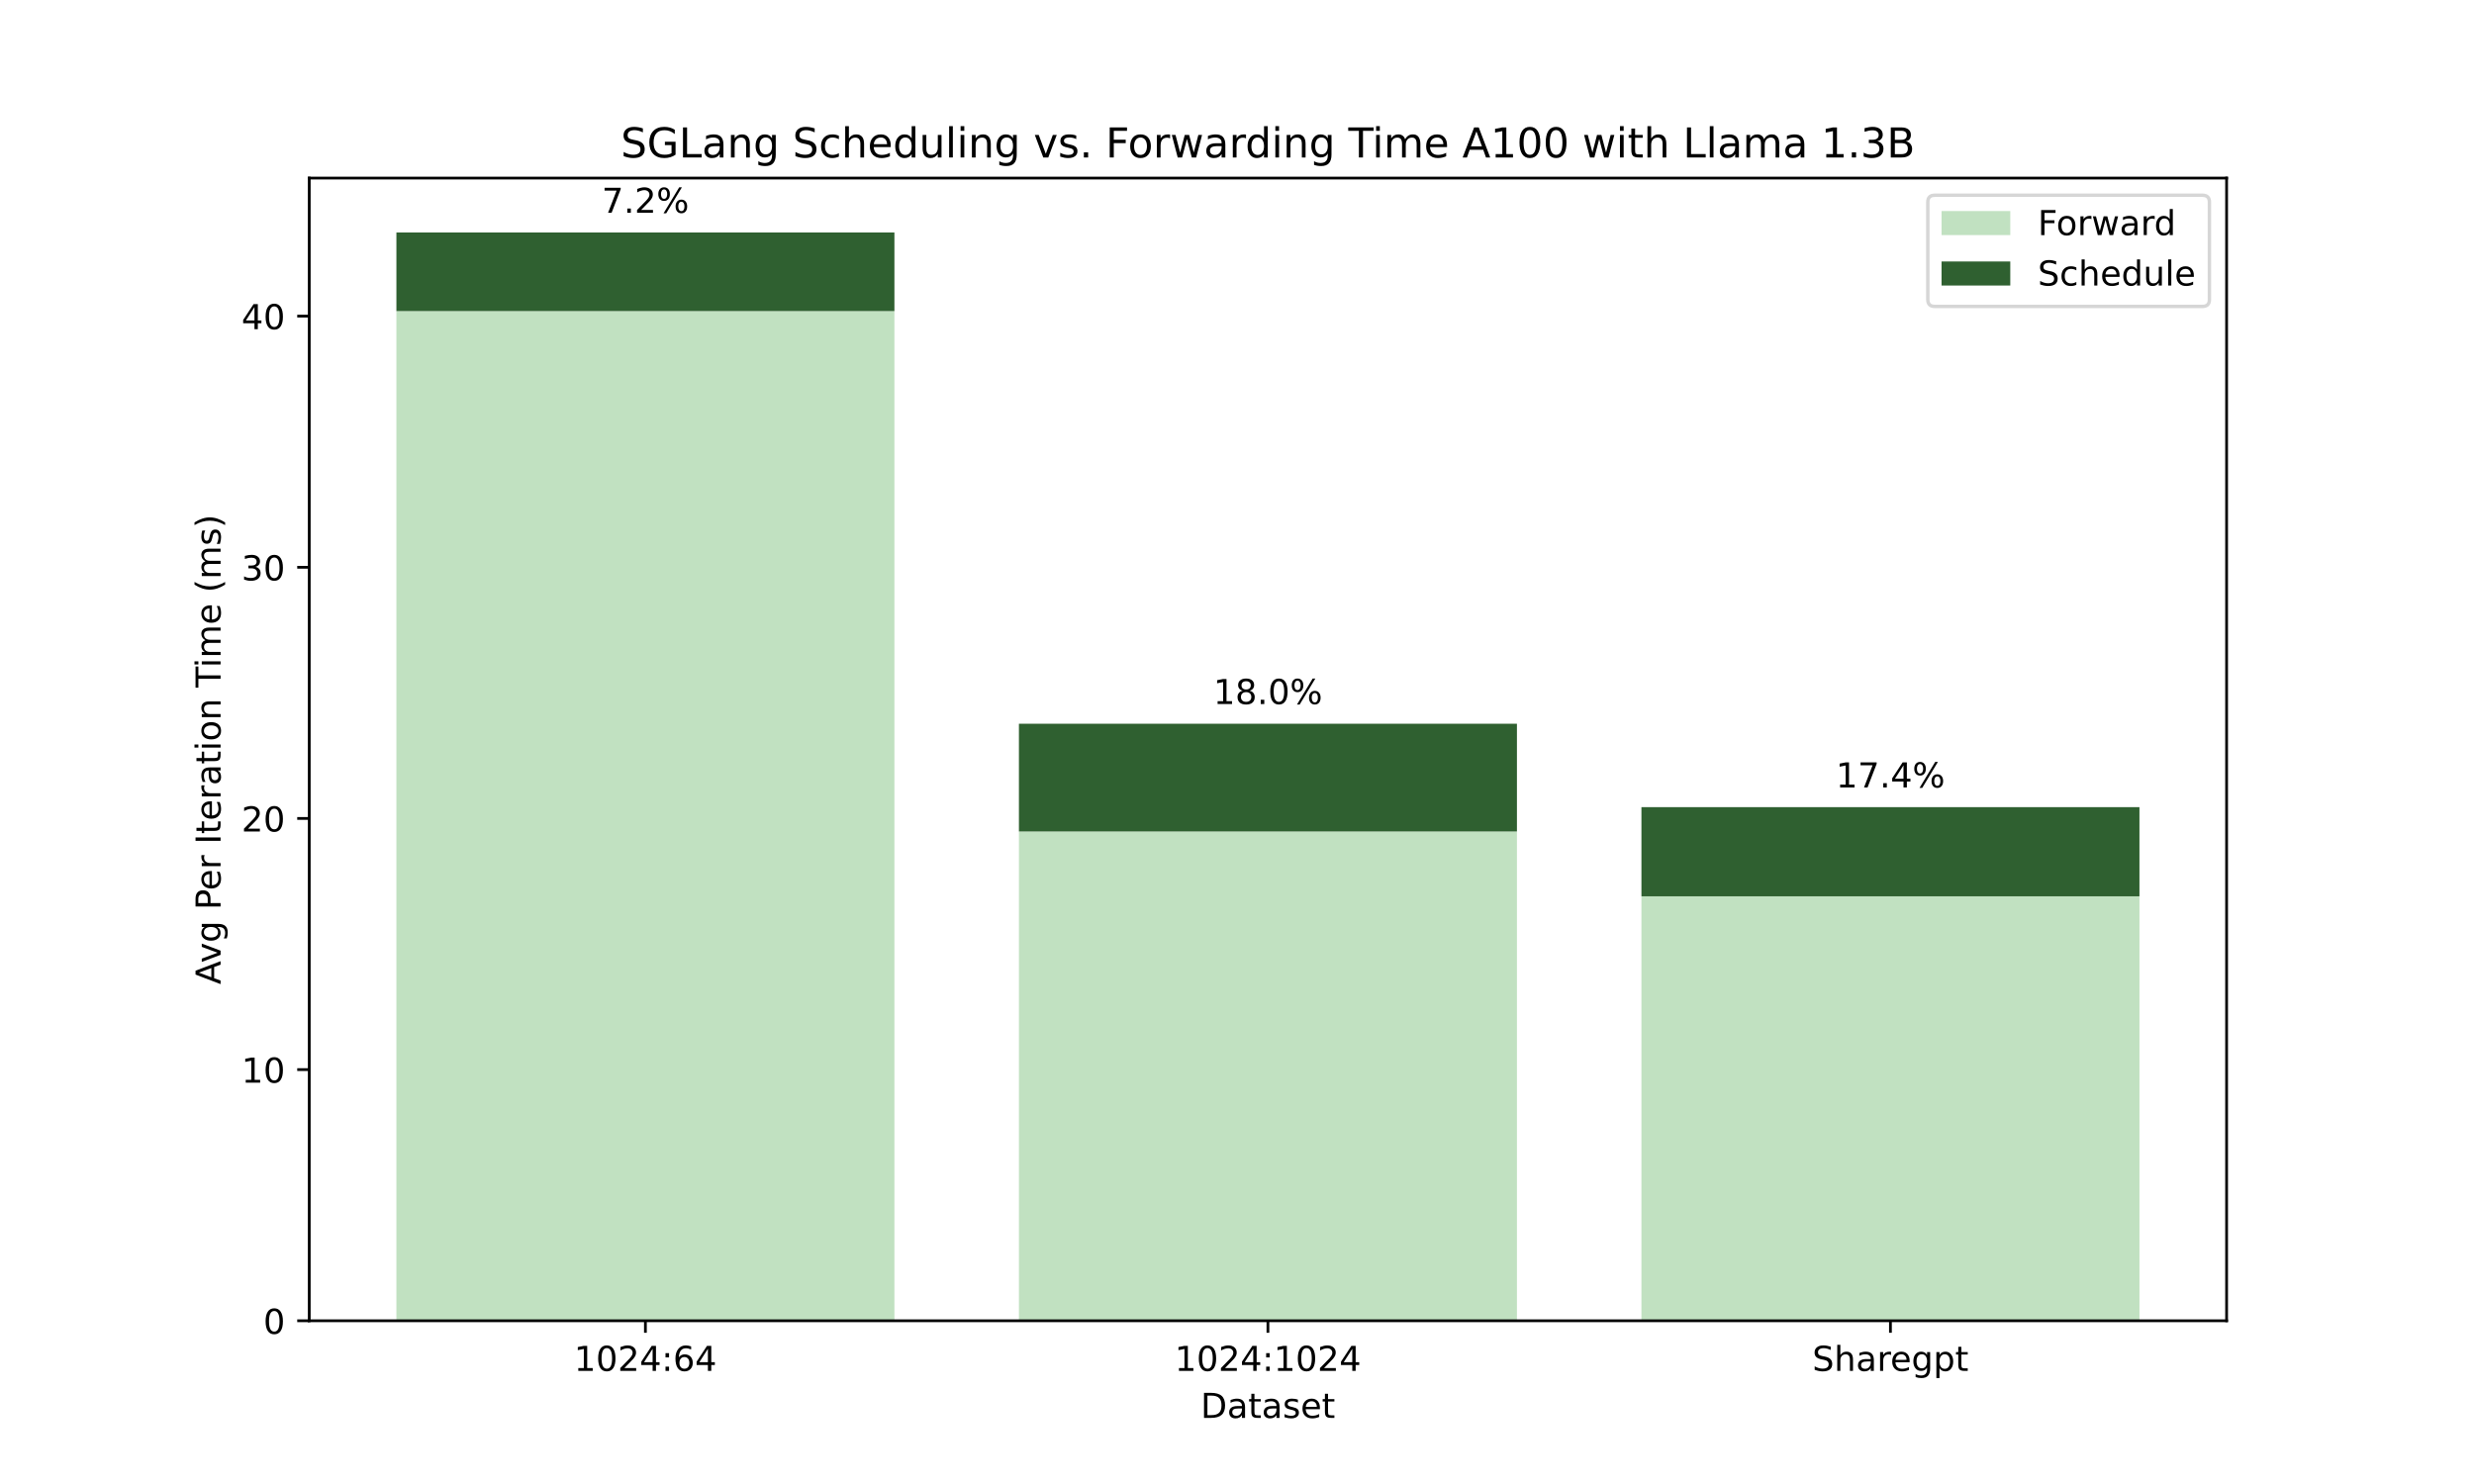
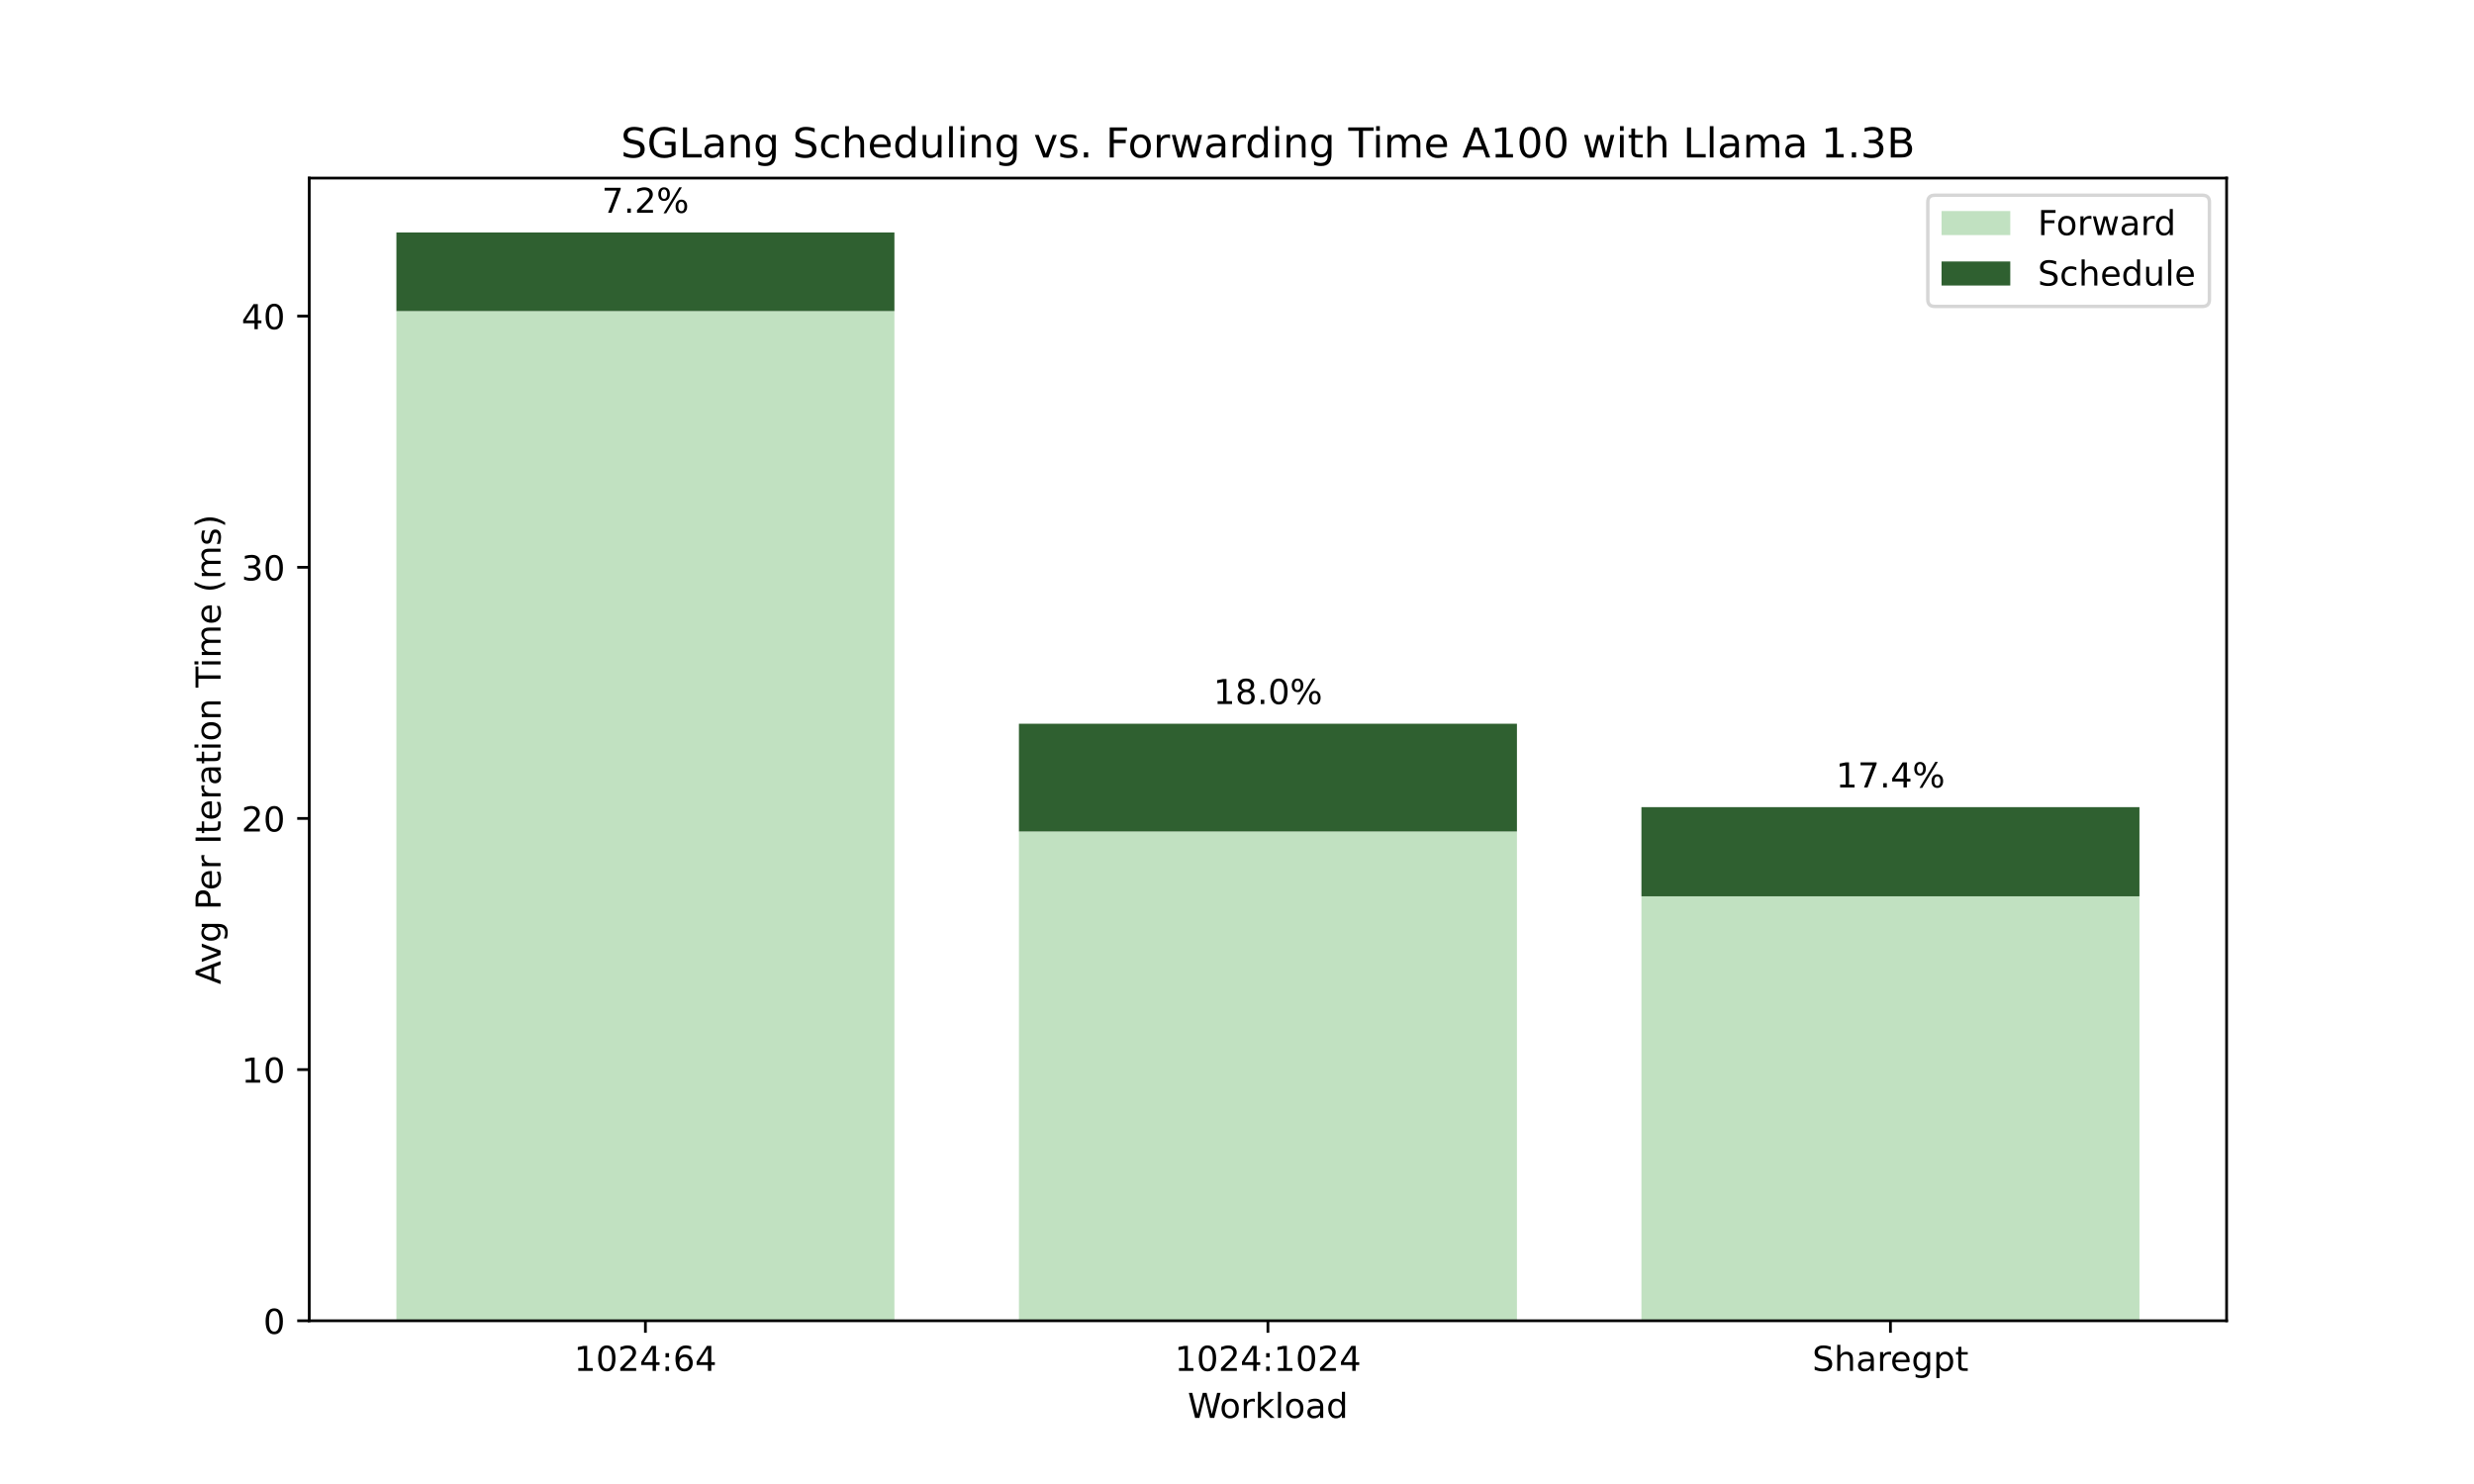
<svg xmlns="http://www.w3.org/2000/svg" xmlns:xlink="http://www.w3.org/1999/xlink" width="720pt" height="432pt" viewBox="0 0 720 432" version="1.1">
  <defs>
    <style type="text/css">*{stroke-linejoin: round; stroke-linecap: butt}</style>
  </defs>
  <g id="figure_1">
    <g id="patch_1">
      <path d="M 0 432  L 720 432  L 720 0  L 0 0  z " style="fill: #ffffff" />
    </g>
    <g id="axes_1">
      <g id="patch_2">
        <path d="M 90 384.48  L 648 384.48  L 648 51.84  L 90 51.84  z " style="fill: #ffffff" />
      </g>
      <g id="patch_3">
-         <path d="M 115.364 384.48  L 260.299 384.48  L 260.299 90.564  L 115.364 90.564  z " clip-path="url(#pcafd39d005)" style="fill: #c1e1c1" />
+         <path d="M 115.364 384.48  L 260.299 384.48  L 260.299 90.564  L 115.364 90.564  z " clip-path="url(#p3bb34ef0b1)" style="fill: #c1e1c1" />
      </g>
      <g id="patch_4">
-         <path d="M 296.532 384.48  L 441.468 384.48  L 441.468 242.048  L 296.532 242.048  z " clip-path="url(#pcafd39d005)" style="fill: #c1e1c1" />
+         <path d="M 296.532 384.48  L 441.468 384.48  L 441.468 242.048  L 296.532 242.048  z " clip-path="url(#p3bb34ef0b1)" style="fill: #c1e1c1" />
      </g>
      <g id="patch_5">
-         <path d="M 477.701 384.48  L 622.636 384.48  L 622.636 260.918  L 477.701 260.918  z " clip-path="url(#pcafd39d005)" style="fill: #c1e1c1" />
+         <path d="M 477.701 384.48  L 622.636 384.48  L 622.636 260.918  L 477.701 260.918  z " clip-path="url(#p3bb34ef0b1)" style="fill: #c1e1c1" />
      </g>
      <g id="patch_6">
-         <path d="M 115.364 90.564  L 260.299 90.564  L 260.299 67.68  L 115.364 67.68  z " clip-path="url(#pcafd39d005)" style="fill: #2f6030" />
+         <path d="M 115.364 90.564  L 260.299 90.564  L 260.299 67.68  L 115.364 67.68  z " clip-path="url(#p3bb34ef0b1)" style="fill: #2f6030" />
      </g>
      <g id="patch_7">
-         <path d="M 296.532 242.048  L 441.468 242.048  L 441.468 210.682  L 296.532 210.682  z " clip-path="url(#pcafd39d005)" style="fill: #2f6030" />
+         <path d="M 296.532 242.048  L 441.468 242.048  L 441.468 210.682  L 296.532 210.682  z " clip-path="url(#p3bb34ef0b1)" style="fill: #2f6030" />
      </g>
      <g id="patch_8">
-         <path d="M 477.701 260.918  L 622.636 260.918  L 622.636 234.963  L 477.701 234.963  z " clip-path="url(#pcafd39d005)" style="fill: #2f6030" />
+         <path d="M 477.701 260.918  L 622.636 260.918  L 622.636 234.963  L 477.701 234.963  z " clip-path="url(#p3bb34ef0b1)" style="fill: #2f6030" />
      </g>
      <g id="matplotlib.axis_1">
        <g id="xtick_1">
          <g id="line2d_1">
            <defs>
-               <path id="m32578edfd0" d="M 0 0  L 0 3.5  " style="stroke: #000000; stroke-width: 0.8" />
+               <path id="m33e7b38036" d="M 0 0  L 0 3.5  " style="stroke: #000000; stroke-width: 0.8" />
            </defs>
            <g>
-               <use xlink:href="#m32578edfd0" x="187.831" y="384.48" style="stroke: #000000; stroke-width: 0.8" />
+               <use xlink:href="#m33e7b38036" x="187.831" y="384.48" style="stroke: #000000; stroke-width: 0.8" />
            </g>
          </g>
          <g id="text_1">
            <g transform="translate(167.0593 399.0784) scale(0.1 -0.1)">
              <defs>
                <path id="DejaVuSans-31" d="M 794 531  L 1825 531  L 1825 4091  L 703 3866  L 703 4441  L 1819 4666  L 2450 4666  L 2450 531  L 3481 531  L 3481 0  L 794 0  L 794 531  z " transform="scale(0.015625)" />
                <path id="DejaVuSans-30" d="M 2034 4250  Q 1547 4250 1301 3770  Q 1056 3291 1056 2328  Q 1056 1369 1301 889  Q 1547 409 2034 409  Q 2525 409 2770 889  Q 3016 1369 3016 2328  Q 3016 3291 2770 3770  Q 2525 4250 2034 4250  z M 2034 4750  Q 2819 4750 3233 4129  Q 3647 3509 3647 2328  Q 3647 1150 3233 529  Q 2819 -91 2034 -91  Q 1250 -91 836 529  Q 422 1150 422 2328  Q 422 3509 836 4129  Q 1250 4750 2034 4750  z " transform="scale(0.015625)" />
                <path id="DejaVuSans-32" d="M 1228 531  L 3431 531  L 3431 0  L 469 0  L 469 531  Q 828 903 1448 1529  Q 2069 2156 2228 2338  Q 2531 2678 2651 2914  Q 2772 3150 2772 3378  Q 2772 3750 2511 3984  Q 2250 4219 1831 4219  Q 1534 4219 1204 4116  Q 875 4013 500 3803  L 500 4441  Q 881 4594 1212 4672  Q 1544 4750 1819 4750  Q 2544 4750 2975 4387  Q 3406 4025 3406 3419  Q 3406 3131 3298 2873  Q 3191 2616 2906 2266  Q 2828 2175 2409 1742  Q 1991 1309 1228 531  z " transform="scale(0.015625)" />
                <path id="DejaVuSans-34" d="M 2419 4116  L 825 1625  L 2419 1625  L 2419 4116  z M 2253 4666  L 3047 4666  L 3047 1625  L 3713 1625  L 3713 1100  L 3047 1100  L 3047 0  L 2419 0  L 2419 1100  L 313 1100  L 313 1709  L 2253 4666  z " transform="scale(0.015625)" />
                <path id="DejaVuSans-3a" d="M 750 794  L 1409 794  L 1409 0  L 750 0  L 750 794  z M 750 3309  L 1409 3309  L 1409 2516  L 750 2516  L 750 3309  z " transform="scale(0.015625)" />
                <path id="DejaVuSans-36" d="M 2113 2584  Q 1688 2584 1439 2293  Q 1191 2003 1191 1497  Q 1191 994 1439 701  Q 1688 409 2113 409  Q 2538 409 2786 701  Q 3034 994 3034 1497  Q 3034 2003 2786 2293  Q 2538 2584 2113 2584  z M 3366 4563  L 3366 3988  Q 3128 4100 2886 4159  Q 2644 4219 2406 4219  Q 1781 4219 1451 3797  Q 1122 3375 1075 2522  Q 1259 2794 1537 2939  Q 1816 3084 2150 3084  Q 2853 3084 3261 2657  Q 3669 2231 3669 1497  Q 3669 778 3244 343  Q 2819 -91 2113 -91  Q 1303 -91 875 529  Q 447 1150 447 2328  Q 447 3434 972 4092  Q 1497 4750 2381 4750  Q 2619 4750 2861 4703  Q 3103 4656 3366 4563  z " transform="scale(0.015625)" />
              </defs>
              <use xlink:href="#DejaVuSans-31" />
              <use xlink:href="#DejaVuSans-30" x="63.623" />
              <use xlink:href="#DejaVuSans-32" x="127.246" />
              <use xlink:href="#DejaVuSans-34" x="190.869" />
              <use xlink:href="#DejaVuSans-3a" x="254.492" />
              <use xlink:href="#DejaVuSans-36" x="288.184" />
              <use xlink:href="#DejaVuSans-34" x="351.807" />
            </g>
          </g>
        </g>
        <g id="xtick_2">
          <g id="line2d_2">
            <g>
-               <use xlink:href="#m32578edfd0" x="369" y="384.48" style="stroke: #000000; stroke-width: 0.8" />
+               <use xlink:href="#m33e7b38036" x="369" y="384.48" style="stroke: #000000; stroke-width: 0.8" />
            </g>
          </g>
          <g id="text_2">
            <g transform="translate(341.8656 399.0784) scale(0.1 -0.1)">
              <use xlink:href="#DejaVuSans-31" />
              <use xlink:href="#DejaVuSans-30" x="63.623" />
              <use xlink:href="#DejaVuSans-32" x="127.246" />
              <use xlink:href="#DejaVuSans-34" x="190.869" />
              <use xlink:href="#DejaVuSans-3a" x="254.492" />
              <use xlink:href="#DejaVuSans-31" x="288.184" />
              <use xlink:href="#DejaVuSans-30" x="351.807" />
              <use xlink:href="#DejaVuSans-32" x="415.43" />
              <use xlink:href="#DejaVuSans-34" x="479.053" />
            </g>
          </g>
        </g>
        <g id="xtick_3">
          <g id="line2d_3">
            <g>
-               <use xlink:href="#m32578edfd0" x="550.169" y="384.48" style="stroke: #000000; stroke-width: 0.8" />
+               <use xlink:href="#m33e7b38036" x="550.169" y="384.48" style="stroke: #000000; stroke-width: 0.8" />
            </g>
          </g>
          <g id="text_3">
            <g transform="translate(527.4337 399.0784) scale(0.1 -0.1)">
              <defs>
                <path id="DejaVuSans-53" d="M 3425 4513  L 3425 3897  Q 3066 4069 2747 4153  Q 2428 4238 2131 4238  Q 1616 4238 1336 4038  Q 1056 3838 1056 3469  Q 1056 3159 1242 3001  Q 1428 2844 1947 2747  L 2328 2669  Q 3034 2534 3370 2195  Q 3706 1856 3706 1288  Q 3706 609 3251 259  Q 2797 -91 1919 -91  Q 1588 -91 1214 -16  Q 841 59 441 206  L 441 856  Q 825 641 1194 531  Q 1563 422 1919 422  Q 2459 422 2753 634  Q 3047 847 3047 1241  Q 3047 1584 2836 1778  Q 2625 1972 2144 2069  L 1759 2144  Q 1053 2284 737 2584  Q 422 2884 422 3419  Q 422 4038 858 4394  Q 1294 4750 2059 4750  Q 2388 4750 2728 4690  Q 3069 4631 3425 4513  z " transform="scale(0.015625)" />
                <path id="DejaVuSans-68" d="M 3513 2113  L 3513 0  L 2938 0  L 2938 2094  Q 2938 2591 2744 2837  Q 2550 3084 2163 3084  Q 1697 3084 1428 2787  Q 1159 2491 1159 1978  L 1159 0  L 581 0  L 581 4863  L 1159 4863  L 1159 2956  Q 1366 3272 1645 3428  Q 1925 3584 2291 3584  Q 2894 3584 3203 3211  Q 3513 2838 3513 2113  z " transform="scale(0.015625)" />
                <path id="DejaVuSans-61" d="M 2194 1759  Q 1497 1759 1228 1600  Q 959 1441 959 1056  Q 959 750 1161 570  Q 1363 391 1709 391  Q 2188 391 2477 730  Q 2766 1069 2766 1631  L 2766 1759  L 2194 1759  z M 3341 1997  L 3341 0  L 2766 0  L 2766 531  Q 2569 213 2275 61  Q 1981 -91 1556 -91  Q 1019 -91 701 211  Q 384 513 384 1019  Q 384 1609 779 1909  Q 1175 2209 1959 2209  L 2766 2209  L 2766 2266  Q 2766 2663 2505 2880  Q 2244 3097 1772 3097  Q 1472 3097 1187 3025  Q 903 2953 641 2809  L 641 3341  Q 956 3463 1253 3523  Q 1550 3584 1831 3584  Q 2591 3584 2966 3190  Q 3341 2797 3341 1997  z " transform="scale(0.015625)" />
                <path id="DejaVuSans-72" d="M 2631 2963  Q 2534 3019 2420 3045  Q 2306 3072 2169 3072  Q 1681 3072 1420 2755  Q 1159 2438 1159 1844  L 1159 0  L 581 0  L 581 3500  L 1159 3500  L 1159 2956  Q 1341 3275 1631 3429  Q 1922 3584 2338 3584  Q 2397 3584 2469 3576  Q 2541 3569 2628 3553  L 2631 2963  z " transform="scale(0.015625)" />
                <path id="DejaVuSans-65" d="M 3597 1894  L 3597 1613  L 953 1613  Q 991 1019 1311 708  Q 1631 397 2203 397  Q 2534 397 2845 478  Q 3156 559 3463 722  L 3463 178  Q 3153 47 2828 -22  Q 2503 -91 2169 -91  Q 1331 -91 842 396  Q 353 884 353 1716  Q 353 2575 817 3079  Q 1281 3584 2069 3584  Q 2775 3584 3186 3129  Q 3597 2675 3597 1894  z M 3022 2063  Q 3016 2534 2758 2815  Q 2500 3097 2075 3097  Q 1594 3097 1305 2825  Q 1016 2553 972 2059  L 3022 2063  z " transform="scale(0.015625)" />
                <path id="DejaVuSans-67" d="M 2906 1791  Q 2906 2416 2648 2759  Q 2391 3103 1925 3103  Q 1463 3103 1205 2759  Q 947 2416 947 1791  Q 947 1169 1205 825  Q 1463 481 1925 481  Q 2391 481 2648 825  Q 2906 1169 2906 1791  z M 3481 434  Q 3481 -459 3084 -895  Q 2688 -1331 1869 -1331  Q 1566 -1331 1297 -1286  Q 1028 -1241 775 -1147  L 775 -588  Q 1028 -725 1275 -790  Q 1522 -856 1778 -856  Q 2344 -856 2625 -561  Q 2906 -266 2906 331  L 2906 616  Q 2728 306 2450 153  Q 2172 0 1784 0  Q 1141 0 747 490  Q 353 981 353 1791  Q 353 2603 747 3093  Q 1141 3584 1784 3584  Q 2172 3584 2450 3431  Q 2728 3278 2906 2969  L 2906 3500  L 3481 3500  L 3481 434  z " transform="scale(0.015625)" />
                <path id="DejaVuSans-70" d="M 1159 525  L 1159 -1331  L 581 -1331  L 581 3500  L 1159 3500  L 1159 2969  Q 1341 3281 1617 3432  Q 1894 3584 2278 3584  Q 2916 3584 3314 3078  Q 3713 2572 3713 1747  Q 3713 922 3314 415  Q 2916 -91 2278 -91  Q 1894 -91 1617 61  Q 1341 213 1159 525  z M 3116 1747  Q 3116 2381 2855 2742  Q 2594 3103 2138 3103  Q 1681 3103 1420 2742  Q 1159 2381 1159 1747  Q 1159 1113 1420 752  Q 1681 391 2138 391  Q 2594 391 2855 752  Q 3116 1113 3116 1747  z " transform="scale(0.015625)" />
                <path id="DejaVuSans-74" d="M 1172 4494  L 1172 3500  L 2356 3500  L 2356 3053  L 1172 3053  L 1172 1153  Q 1172 725 1289 603  Q 1406 481 1766 481  L 2356 481  L 2356 0  L 1766 0  Q 1100 0 847 248  Q 594 497 594 1153  L 594 3053  L 172 3053  L 172 3500  L 594 3500  L 594 4494  L 1172 4494  z " transform="scale(0.015625)" />
              </defs>
              <use xlink:href="#DejaVuSans-53" />
              <use xlink:href="#DejaVuSans-68" x="63.477" />
              <use xlink:href="#DejaVuSans-61" x="126.855" />
              <use xlink:href="#DejaVuSans-72" x="188.135" />
              <use xlink:href="#DejaVuSans-65" x="226.998" />
              <use xlink:href="#DejaVuSans-67" x="288.521" />
              <use xlink:href="#DejaVuSans-70" x="351.998" />
              <use xlink:href="#DejaVuSans-74" x="415.475" />
            </g>
          </g>
        </g>
        <g id="text_4">
-           <g transform="translate(349.4203 412.7566) scale(0.1 -0.1)">
+           <g transform="translate(345.6531 412.7566) scale(0.1 -0.1)">
            <defs>
-               <path id="DejaVuSans-44" d="M 1259 4147  L 1259 519  L 2022 519  Q 2988 519 3436 956  Q 3884 1394 3884 2338  Q 3884 3275 3436 3711  Q 2988 4147 2022 4147  L 1259 4147  z M 628 4666  L 1925 4666  Q 3281 4666 3915 4102  Q 4550 3538 4550 2338  Q 4550 1131 3912 565  Q 3275 0 1925 0  L 628 0  L 628 4666  z " transform="scale(0.015625)" />
-               <path id="DejaVuSans-73" d="M 2834 3397  L 2834 2853  Q 2591 2978 2328 3040  Q 2066 3103 1784 3103  Q 1356 3103 1142 2972  Q 928 2841 928 2578  Q 928 2378 1081 2264  Q 1234 2150 1697 2047  L 1894 2003  Q 2506 1872 2764 1633  Q 3022 1394 3022 966  Q 3022 478 2636 193  Q 2250 -91 1575 -91  Q 1294 -91 989 -36  Q 684 19 347 128  L 347 722  Q 666 556 975 473  Q 1284 391 1588 391  Q 1994 391 2212 530  Q 2431 669 2431 922  Q 2431 1156 2273 1281  Q 2116 1406 1581 1522  L 1381 1569  Q 847 1681 609 1914  Q 372 2147 372 2553  Q 372 3047 722 3315  Q 1072 3584 1716 3584  Q 2034 3584 2315 3537  Q 2597 3491 2834 3397  z " transform="scale(0.015625)" />
+               <path id="DejaVuSans-57" d="M 213 4666  L 850 4666  L 1831 722  L 2809 4666  L 3519 4666  L 4500 722  L 5478 4666  L 6119 4666  L 4947 0  L 4153 0  L 3169 4050  L 2175 0  L 1381 0  L 213 4666  z " transform="scale(0.015625)" />
+               <path id="DejaVuSans-6f" d="M 1959 3097  Q 1497 3097 1228 2736  Q 959 2375 959 1747  Q 959 1119 1226 758  Q 1494 397 1959 397  Q 2419 397 2687 759  Q 2956 1122 2956 1747  Q 2956 2369 2687 2733  Q 2419 3097 1959 3097  z M 1959 3584  Q 2709 3584 3137 3096  Q 3566 2609 3566 1747  Q 3566 888 3137 398  Q 2709 -91 1959 -91  Q 1206 -91 779 398  Q 353 888 353 1747  Q 353 2609 779 3096  Q 1206 3584 1959 3584  z " transform="scale(0.015625)" />
+               <path id="DejaVuSans-6b" d="M 581 4863  L 1159 4863  L 1159 1991  L 2875 3500  L 3609 3500  L 1753 1863  L 3688 0  L 2938 0  L 1159 1709  L 1159 0  L 581 0  L 581 4863  z " transform="scale(0.015625)" />
+               <path id="DejaVuSans-6c" d="M 603 4863  L 1178 4863  L 1178 0  L 603 0  L 603 4863  z " transform="scale(0.015625)" />
+               <path id="DejaVuSans-64" d="M 2906 2969  L 2906 4863  L 3481 4863  L 3481 0  L 2906 0  L 2906 525  Q 2725 213 2448 61  Q 2172 -91 1784 -91  Q 1150 -91 751 415  Q 353 922 353 1747  Q 353 2572 751 3078  Q 1150 3584 1784 3584  Q 2172 3584 2448 3432  Q 2725 3281 2906 2969  z M 947 1747  Q 947 1113 1208 752  Q 1469 391 1925 391  Q 2381 391 2643 752  Q 2906 1113 2906 1747  Q 2906 2381 2643 2742  Q 2381 3103 1925 3103  Q 1469 3103 1208 2742  Q 947 2381 947 1747  z " transform="scale(0.015625)" />
            </defs>
-             <use xlink:href="#DejaVuSans-44" />
-             <use xlink:href="#DejaVuSans-61" x="77.002" />
-             <use xlink:href="#DejaVuSans-74" x="138.281" />
-             <use xlink:href="#DejaVuSans-61" x="177.49" />
-             <use xlink:href="#DejaVuSans-73" x="238.77" />
-             <use xlink:href="#DejaVuSans-65" x="290.869" />
-             <use xlink:href="#DejaVuSans-74" x="352.393" />
+             <use xlink:href="#DejaVuSans-57" />
+             <use xlink:href="#DejaVuSans-6f" x="93.002" />
+             <use xlink:href="#DejaVuSans-72" x="154.184" />
+             <use xlink:href="#DejaVuSans-6b" x="195.297" />
+             <use xlink:href="#DejaVuSans-6c" x="253.207" />
+             <use xlink:href="#DejaVuSans-6f" x="280.99" />
+             <use xlink:href="#DejaVuSans-61" x="342.172" />
+             <use xlink:href="#DejaVuSans-64" x="403.451" />
          </g>
        </g>
      </g>
      <g id="matplotlib.axis_2">
        <g id="ytick_1">
          <g id="line2d_4">
            <defs>
-               <path id="m6c62bfd873" d="M 0 0  L -3.5 0  " style="stroke: #000000; stroke-width: 0.8" />
+               <path id="m98d2087a3e" d="M 0 0  L -3.5 0  " style="stroke: #000000; stroke-width: 0.8" />
            </defs>
            <g>
-               <use xlink:href="#m6c62bfd873" x="90" y="384.48" style="stroke: #000000; stroke-width: 0.8" />
+               <use xlink:href="#m98d2087a3e" x="90" y="384.48" style="stroke: #000000; stroke-width: 0.8" />
            </g>
          </g>
          <g id="text_5">
            <g transform="translate(76.6375 388.2792) scale(0.1 -0.1)">
              <use xlink:href="#DejaVuSans-30" />
            </g>
          </g>
        </g>
        <g id="ytick_2">
          <g id="line2d_5">
            <g>
-               <use xlink:href="#m6c62bfd873" x="90" y="311.367" style="stroke: #000000; stroke-width: 0.8" />
+               <use xlink:href="#m98d2087a3e" x="90" y="311.367" style="stroke: #000000; stroke-width: 0.8" />
            </g>
          </g>
          <g id="text_6">
            <g transform="translate(70.275 315.1659) scale(0.1 -0.1)">
              <use xlink:href="#DejaVuSans-31" />
              <use xlink:href="#DejaVuSans-30" x="63.623" />
            </g>
          </g>
        </g>
        <g id="ytick_3">
          <g id="line2d_6">
            <g>
-               <use xlink:href="#m6c62bfd873" x="90" y="238.253" style="stroke: #000000; stroke-width: 0.8" />
+               <use xlink:href="#m98d2087a3e" x="90" y="238.253" style="stroke: #000000; stroke-width: 0.8" />
            </g>
          </g>
          <g id="text_7">
            <g transform="translate(70.275 242.0526) scale(0.1 -0.1)">
              <use xlink:href="#DejaVuSans-32" />
              <use xlink:href="#DejaVuSans-30" x="63.623" />
            </g>
          </g>
        </g>
        <g id="ytick_4">
          <g id="line2d_7">
            <g>
-               <use xlink:href="#m6c62bfd873" x="90" y="165.14" style="stroke: #000000; stroke-width: 0.8" />
+               <use xlink:href="#m98d2087a3e" x="90" y="165.14" style="stroke: #000000; stroke-width: 0.8" />
            </g>
          </g>
          <g id="text_8">
            <g transform="translate(70.275 168.9393) scale(0.1 -0.1)">
              <defs>
                <path id="DejaVuSans-33" d="M 2597 2516  Q 3050 2419 3304 2112  Q 3559 1806 3559 1356  Q 3559 666 3084 287  Q 2609 -91 1734 -91  Q 1441 -91 1130 -33  Q 819 25 488 141  L 488 750  Q 750 597 1062 519  Q 1375 441 1716 441  Q 2309 441 2620 675  Q 2931 909 2931 1356  Q 2931 1769 2642 2001  Q 2353 2234 1838 2234  L 1294 2234  L 1294 2753  L 1863 2753  Q 2328 2753 2575 2939  Q 2822 3125 2822 3475  Q 2822 3834 2567 4026  Q 2313 4219 1838 4219  Q 1578 4219 1281 4162  Q 984 4106 628 3988  L 628 4550  Q 988 4650 1302 4700  Q 1616 4750 1894 4750  Q 2613 4750 3031 4423  Q 3450 4097 3450 3541  Q 3450 3153 3228 2886  Q 3006 2619 2597 2516  z " transform="scale(0.015625)" />
              </defs>
              <use xlink:href="#DejaVuSans-33" />
              <use xlink:href="#DejaVuSans-30" x="63.623" />
            </g>
          </g>
        </g>
        <g id="ytick_5">
          <g id="line2d_8">
            <g>
-               <use xlink:href="#m6c62bfd873" x="90" y="92.027" style="stroke: #000000; stroke-width: 0.8" />
+               <use xlink:href="#m98d2087a3e" x="90" y="92.027" style="stroke: #000000; stroke-width: 0.8" />
            </g>
          </g>
          <g id="text_9">
            <g transform="translate(70.275 95.82595) scale(0.1 -0.1)">
              <use xlink:href="#DejaVuSans-34" />
              <use xlink:href="#DejaVuSans-30" x="63.623" />
            </g>
          </g>
        </g>
        <g id="text_10">
          <g transform="translate(64.19531 286.5608) rotate(-90) scale(0.1 -0.1)">
            <defs>
              <path id="DejaVuSans-41" d="M 2188 4044  L 1331 1722  L 3047 1722  L 2188 4044  z M 1831 4666  L 2547 4666  L 4325 0  L 3669 0  L 3244 1197  L 1141 1197  L 716 0  L 50 0  L 1831 4666  z " transform="scale(0.015625)" />
              <path id="DejaVuSans-76" d="M 191 3500  L 800 3500  L 1894 563  L 2988 3500  L 3597 3500  L 2284 0  L 1503 0  L 191 3500  z " transform="scale(0.015625)" />
              <path id="DejaVuSans-20" transform="scale(0.015625)" />
              <path id="DejaVuSans-50" d="M 1259 4147  L 1259 2394  L 2053 2394  Q 2494 2394 2734 2622  Q 2975 2850 2975 3272  Q 2975 3691 2734 3919  Q 2494 4147 2053 4147  L 1259 4147  z M 628 4666  L 2053 4666  Q 2838 4666 3239 4311  Q 3641 3956 3641 3272  Q 3641 2581 3239 2228  Q 2838 1875 2053 1875  L 1259 1875  L 1259 0  L 628 0  L 628 4666  z " transform="scale(0.015625)" />
              <path id="DejaVuSans-49" d="M 628 4666  L 1259 4666  L 1259 0  L 628 0  L 628 4666  z " transform="scale(0.015625)" />
              <path id="DejaVuSans-69" d="M 603 3500  L 1178 3500  L 1178 0  L 603 0  L 603 3500  z M 603 4863  L 1178 4863  L 1178 4134  L 603 4134  L 603 4863  z " transform="scale(0.015625)" />
-               <path id="DejaVuSans-6f" d="M 1959 3097  Q 1497 3097 1228 2736  Q 959 2375 959 1747  Q 959 1119 1226 758  Q 1494 397 1959 397  Q 2419 397 2687 759  Q 2956 1122 2956 1747  Q 2956 2369 2687 2733  Q 2419 3097 1959 3097  z M 1959 3584  Q 2709 3584 3137 3096  Q 3566 2609 3566 1747  Q 3566 888 3137 398  Q 2709 -91 1959 -91  Q 1206 -91 779 398  Q 353 888 353 1747  Q 353 2609 779 3096  Q 1206 3584 1959 3584  z " transform="scale(0.015625)" />
              <path id="DejaVuSans-6e" d="M 3513 2113  L 3513 0  L 2938 0  L 2938 2094  Q 2938 2591 2744 2837  Q 2550 3084 2163 3084  Q 1697 3084 1428 2787  Q 1159 2491 1159 1978  L 1159 0  L 581 0  L 581 3500  L 1159 3500  L 1159 2956  Q 1366 3272 1645 3428  Q 1925 3584 2291 3584  Q 2894 3584 3203 3211  Q 3513 2838 3513 2113  z " transform="scale(0.015625)" />
              <path id="DejaVuSans-54" d="M -19 4666  L 3928 4666  L 3928 4134  L 2272 4134  L 2272 0  L 1638 0  L 1638 4134  L -19 4134  L -19 4666  z " transform="scale(0.015625)" />
              <path id="DejaVuSans-6d" d="M 3328 2828  Q 3544 3216 3844 3400  Q 4144 3584 4550 3584  Q 5097 3584 5394 3201  Q 5691 2819 5691 2113  L 5691 0  L 5113 0  L 5113 2094  Q 5113 2597 4934 2840  Q 4756 3084 4391 3084  Q 3944 3084 3684 2787  Q 3425 2491 3425 1978  L 3425 0  L 2847 0  L 2847 2094  Q 2847 2600 2669 2842  Q 2491 3084 2119 3084  Q 1678 3084 1418 2786  Q 1159 2488 1159 1978  L 1159 0  L 581 0  L 581 3500  L 1159 3500  L 1159 2956  Q 1356 3278 1631 3431  Q 1906 3584 2284 3584  Q 2666 3584 2933 3390  Q 3200 3197 3328 2828  z " transform="scale(0.015625)" />
              <path id="DejaVuSans-28" d="M 1984 4856  Q 1566 4138 1362 3434  Q 1159 2731 1159 2009  Q 1159 1288 1364 580  Q 1569 -128 1984 -844  L 1484 -844  Q 1016 -109 783 600  Q 550 1309 550 2009  Q 550 2706 781 3412  Q 1013 4119 1484 4856  L 1984 4856  z " transform="scale(0.015625)" />
+               <path id="DejaVuSans-73" d="M 2834 3397  L 2834 2853  Q 2591 2978 2328 3040  Q 2066 3103 1784 3103  Q 1356 3103 1142 2972  Q 928 2841 928 2578  Q 928 2378 1081 2264  Q 1234 2150 1697 2047  L 1894 2003  Q 2506 1872 2764 1633  Q 3022 1394 3022 966  Q 3022 478 2636 193  Q 2250 -91 1575 -91  Q 1294 -91 989 -36  Q 684 19 347 128  L 347 722  Q 666 556 975 473  Q 1284 391 1588 391  Q 1994 391 2212 530  Q 2431 669 2431 922  Q 2431 1156 2273 1281  Q 2116 1406 1581 1522  L 1381 1569  Q 847 1681 609 1914  Q 372 2147 372 2553  Q 372 3047 722 3315  Q 1072 3584 1716 3584  Q 2034 3584 2315 3537  Q 2597 3491 2834 3397  z " transform="scale(0.015625)" />
              <path id="DejaVuSans-29" d="M 513 4856  L 1013 4856  Q 1481 4119 1714 3412  Q 1947 2706 1947 2009  Q 1947 1309 1714 600  Q 1481 -109 1013 -844  L 513 -844  Q 928 -128 1133 580  Q 1338 1288 1338 2009  Q 1338 2731 1133 3434  Q 928 4138 513 4856  z " transform="scale(0.015625)" />
            </defs>
            <use xlink:href="#DejaVuSans-41" />
            <use xlink:href="#DejaVuSans-76" x="62.533" />
            <use xlink:href="#DejaVuSans-67" x="121.713" />
            <use xlink:href="#DejaVuSans-20" x="185.189" />
            <use xlink:href="#DejaVuSans-50" x="216.977" />
            <use xlink:href="#DejaVuSans-65" x="273.654" />
            <use xlink:href="#DejaVuSans-72" x="335.178" />
            <use xlink:href="#DejaVuSans-20" x="376.291" />
            <use xlink:href="#DejaVuSans-49" x="408.078" />
            <use xlink:href="#DejaVuSans-74" x="437.57" />
            <use xlink:href="#DejaVuSans-65" x="476.779" />
            <use xlink:href="#DejaVuSans-72" x="538.303" />
            <use xlink:href="#DejaVuSans-61" x="579.416" />
            <use xlink:href="#DejaVuSans-74" x="640.695" />
            <use xlink:href="#DejaVuSans-69" x="679.904" />
            <use xlink:href="#DejaVuSans-6f" x="707.688" />
            <use xlink:href="#DejaVuSans-6e" x="768.869" />
            <use xlink:href="#DejaVuSans-20" x="832.248" />
            <use xlink:href="#DejaVuSans-54" x="864.035" />
            <use xlink:href="#DejaVuSans-69" x="921.994" />
            <use xlink:href="#DejaVuSans-6d" x="949.777" />
            <use xlink:href="#DejaVuSans-65" x="1047.189" />
            <use xlink:href="#DejaVuSans-20" x="1108.713" />
            <use xlink:href="#DejaVuSans-28" x="1140.5" />
            <use xlink:href="#DejaVuSans-6d" x="1179.514" />
            <use xlink:href="#DejaVuSans-73" x="1276.926" />
            <use xlink:href="#DejaVuSans-29" x="1329.025" />
          </g>
        </g>
      </g>
      <g id="patch_9">
        <path d="M 90 384.48  L 90 51.84  " style="fill: none; stroke: #000000; stroke-width: 0.8; stroke-linejoin: miter; stroke-linecap: square" />
      </g>
      <g id="patch_10">
        <path d="M 648 384.48  L 648 51.84  " style="fill: none; stroke: #000000; stroke-width: 0.8; stroke-linejoin: miter; stroke-linecap: square" />
      </g>
      <g id="patch_11">
        <path d="M 90 384.48  L 648 384.48  " style="fill: none; stroke: #000000; stroke-width: 0.8; stroke-linejoin: miter; stroke-linecap: square" />
      </g>
      <g id="patch_12">
        <path d="M 90 51.84  L 648 51.84  " style="fill: none; stroke: #000000; stroke-width: 0.8; stroke-linejoin: miter; stroke-linecap: square" />
      </g>
      <g id="text_11">
        <g transform="translate(175.1288 61.94465) scale(0.1 -0.1)">
          <defs>
            <path id="DejaVuSans-37" d="M 525 4666  L 3525 4666  L 3525 4397  L 1831 0  L 1172 0  L 2766 4134  L 525 4134  L 525 4666  z " transform="scale(0.015625)" />
            <path id="DejaVuSans-2e" d="M 684 794  L 1344 794  L 1344 0  L 684 0  L 684 794  z " transform="scale(0.015625)" />
            <path id="DejaVuSans-25" d="M 4653 2053  Q 4381 2053 4226 1822  Q 4072 1591 4072 1178  Q 4072 772 4226 539  Q 4381 306 4653 306  Q 4919 306 5073 539  Q 5228 772 5228 1178  Q 5228 1588 5073 1820  Q 4919 2053 4653 2053  z M 4653 2450  Q 5147 2450 5437 2106  Q 5728 1763 5728 1178  Q 5728 594 5436 251  Q 5144 -91 4653 -91  Q 4153 -91 3862 251  Q 3572 594 3572 1178  Q 3572 1766 3864 2108  Q 4156 2450 4653 2450  z M 1428 4353  Q 1159 4353 1004 4120  Q 850 3888 850 3481  Q 850 3069 1003 2837  Q 1156 2606 1428 2606  Q 1700 2606 1854 2837  Q 2009 3069 2009 3481  Q 2009 3884 1853 4118  Q 1697 4353 1428 4353  z M 4250 4750  L 4750 4750  L 1831 -91  L 1331 -91  L 4250 4750  z M 1428 4750  Q 1922 4750 2215 4408  Q 2509 4066 2509 3481  Q 2509 2891 2217 2550  Q 1925 2209 1428 2209  Q 931 2209 642 2551  Q 353 2894 353 3481  Q 353 4063 643 4406  Q 934 4750 1428 4750  z " transform="scale(0.015625)" />
          </defs>
          <use xlink:href="#DejaVuSans-37" />
          <use xlink:href="#DejaVuSans-2e" x="63.623" />
          <use xlink:href="#DejaVuSans-32" x="95.41" />
          <use xlink:href="#DejaVuSans-25" x="159.033" />
        </g>
      </g>
      <g id="text_12">
        <g transform="translate(353.1164 204.947) scale(0.1 -0.1)">
          <defs>
            <path id="DejaVuSans-38" d="M 2034 2216  Q 1584 2216 1326 1975  Q 1069 1734 1069 1313  Q 1069 891 1326 650  Q 1584 409 2034 409  Q 2484 409 2743 651  Q 3003 894 3003 1313  Q 3003 1734 2745 1975  Q 2488 2216 2034 2216  z M 1403 2484  Q 997 2584 770 2862  Q 544 3141 544 3541  Q 544 4100 942 4425  Q 1341 4750 2034 4750  Q 2731 4750 3128 4425  Q 3525 4100 3525 3541  Q 3525 3141 3298 2862  Q 3072 2584 2669 2484  Q 3125 2378 3379 2068  Q 3634 1759 3634 1313  Q 3634 634 3220 271  Q 2806 -91 2034 -91  Q 1263 -91 848 271  Q 434 634 434 1313  Q 434 1759 690 2068  Q 947 2378 1403 2484  z M 1172 3481  Q 1172 3119 1398 2916  Q 1625 2713 2034 2713  Q 2441 2713 2670 2916  Q 2900 3119 2900 3481  Q 2900 3844 2670 4047  Q 2441 4250 2034 4250  Q 1625 4250 1398 4047  Q 1172 3844 1172 3481  z " transform="scale(0.015625)" />
          </defs>
          <use xlink:href="#DejaVuSans-31" />
          <use xlink:href="#DejaVuSans-38" x="63.623" />
          <use xlink:href="#DejaVuSans-2e" x="127.246" />
          <use xlink:href="#DejaVuSans-30" x="159.033" />
          <use xlink:href="#DejaVuSans-25" x="222.656" />
        </g>
      </g>
      <g id="text_13">
        <g transform="translate(534.2852 229.2279) scale(0.1 -0.1)">
          <use xlink:href="#DejaVuSans-31" />
          <use xlink:href="#DejaVuSans-37" x="63.623" />
          <use xlink:href="#DejaVuSans-2e" x="127.246" />
          <use xlink:href="#DejaVuSans-34" x="159.033" />
          <use xlink:href="#DejaVuSans-25" x="222.656" />
        </g>
      </g>
      <g id="text_14">
        <g transform="translate(180.6759 45.84) scale(0.12 -0.12)">
          <defs>
            <path id="DejaVuSans-47" d="M 3809 666  L 3809 1919  L 2778 1919  L 2778 2438  L 4434 2438  L 4434 434  Q 4069 175 3628 42  Q 3188 -91 2688 -91  Q 1594 -91 976 548  Q 359 1188 359 2328  Q 359 3472 976 4111  Q 1594 4750 2688 4750  Q 3144 4750 3555 4637  Q 3966 4525 4313 4306  L 4313 3634  Q 3963 3931 3569 4081  Q 3175 4231 2741 4231  Q 1884 4231 1454 3753  Q 1025 3275 1025 2328  Q 1025 1384 1454 906  Q 1884 428 2741 428  Q 3075 428 3337 486  Q 3600 544 3809 666  z " transform="scale(0.015625)" />
            <path id="DejaVuSans-4c" d="M 628 4666  L 1259 4666  L 1259 531  L 3531 531  L 3531 0  L 628 0  L 628 4666  z " transform="scale(0.015625)" />
            <path id="DejaVuSans-63" d="M 3122 3366  L 3122 2828  Q 2878 2963 2633 3030  Q 2388 3097 2138 3097  Q 1578 3097 1268 2742  Q 959 2388 959 1747  Q 959 1106 1268 751  Q 1578 397 2138 397  Q 2388 397 2633 464  Q 2878 531 3122 666  L 3122 134  Q 2881 22 2623 -34  Q 2366 -91 2075 -91  Q 1284 -91 818 406  Q 353 903 353 1747  Q 353 2603 823 3093  Q 1294 3584 2113 3584  Q 2378 3584 2631 3529  Q 2884 3475 3122 3366  z " transform="scale(0.015625)" />
-             <path id="DejaVuSans-64" d="M 2906 2969  L 2906 4863  L 3481 4863  L 3481 0  L 2906 0  L 2906 525  Q 2725 213 2448 61  Q 2172 -91 1784 -91  Q 1150 -91 751 415  Q 353 922 353 1747  Q 353 2572 751 3078  Q 1150 3584 1784 3584  Q 2172 3584 2448 3432  Q 2725 3281 2906 2969  z M 947 1747  Q 947 1113 1208 752  Q 1469 391 1925 391  Q 2381 391 2643 752  Q 2906 1113 2906 1747  Q 2906 2381 2643 2742  Q 2381 3103 1925 3103  Q 1469 3103 1208 2742  Q 947 2381 947 1747  z " transform="scale(0.015625)" />
            <path id="DejaVuSans-75" d="M 544 1381  L 544 3500  L 1119 3500  L 1119 1403  Q 1119 906 1312 657  Q 1506 409 1894 409  Q 2359 409 2629 706  Q 2900 1003 2900 1516  L 2900 3500  L 3475 3500  L 3475 0  L 2900 0  L 2900 538  Q 2691 219 2414 64  Q 2138 -91 1772 -91  Q 1169 -91 856 284  Q 544 659 544 1381  z M 1991 3584  L 1991 3584  z " transform="scale(0.015625)" />
-             <path id="DejaVuSans-6c" d="M 603 4863  L 1178 4863  L 1178 0  L 603 0  L 603 4863  z " transform="scale(0.015625)" />
            <path id="DejaVuSans-46" d="M 628 4666  L 3309 4666  L 3309 4134  L 1259 4134  L 1259 2759  L 3109 2759  L 3109 2228  L 1259 2228  L 1259 0  L 628 0  L 628 4666  z " transform="scale(0.015625)" />
            <path id="DejaVuSans-77" d="M 269 3500  L 844 3500  L 1563 769  L 2278 3500  L 2956 3500  L 3675 769  L 4391 3500  L 4966 3500  L 4050 0  L 3372 0  L 2619 2869  L 1863 0  L 1184 0  L 269 3500  z " transform="scale(0.015625)" />
            <path id="DejaVuSans-42" d="M 1259 2228  L 1259 519  L 2272 519  Q 2781 519 3026 730  Q 3272 941 3272 1375  Q 3272 1813 3026 2020  Q 2781 2228 2272 2228  L 1259 2228  z M 1259 4147  L 1259 2741  L 2194 2741  Q 2656 2741 2882 2914  Q 3109 3088 3109 3444  Q 3109 3797 2882 3972  Q 2656 4147 2194 4147  L 1259 4147  z M 628 4666  L 2241 4666  Q 2963 4666 3353 4366  Q 3744 4066 3744 3513  Q 3744 3084 3544 2831  Q 3344 2578 2956 2516  Q 3422 2416 3680 2098  Q 3938 1781 3938 1306  Q 3938 681 3513 340  Q 3088 0 2303 0  L 628 0  L 628 4666  z " transform="scale(0.015625)" />
          </defs>
          <use xlink:href="#DejaVuSans-53" />
          <use xlink:href="#DejaVuSans-47" x="63.477" />
          <use xlink:href="#DejaVuSans-4c" x="140.967" />
          <use xlink:href="#DejaVuSans-61" x="196.68" />
          <use xlink:href="#DejaVuSans-6e" x="257.959" />
          <use xlink:href="#DejaVuSans-67" x="321.338" />
          <use xlink:href="#DejaVuSans-20" x="384.814" />
          <use xlink:href="#DejaVuSans-53" x="416.602" />
          <use xlink:href="#DejaVuSans-63" x="480.078" />
          <use xlink:href="#DejaVuSans-68" x="535.059" />
          <use xlink:href="#DejaVuSans-65" x="598.438" />
          <use xlink:href="#DejaVuSans-64" x="659.961" />
          <use xlink:href="#DejaVuSans-75" x="723.438" />
          <use xlink:href="#DejaVuSans-6c" x="786.816" />
          <use xlink:href="#DejaVuSans-69" x="814.6" />
          <use xlink:href="#DejaVuSans-6e" x="842.383" />
          <use xlink:href="#DejaVuSans-67" x="905.762" />
          <use xlink:href="#DejaVuSans-20" x="969.238" />
          <use xlink:href="#DejaVuSans-76" x="1001.025" />
          <use xlink:href="#DejaVuSans-73" x="1060.205" />
          <use xlink:href="#DejaVuSans-2e" x="1112.305" />
          <use xlink:href="#DejaVuSans-20" x="1144.092" />
          <use xlink:href="#DejaVuSans-46" x="1175.879" />
          <use xlink:href="#DejaVuSans-6f" x="1229.773" />
          <use xlink:href="#DejaVuSans-72" x="1290.955" />
          <use xlink:href="#DejaVuSans-77" x="1332.068" />
          <use xlink:href="#DejaVuSans-61" x="1413.855" />
          <use xlink:href="#DejaVuSans-72" x="1475.135" />
          <use xlink:href="#DejaVuSans-64" x="1514.498" />
          <use xlink:href="#DejaVuSans-69" x="1577.975" />
          <use xlink:href="#DejaVuSans-6e" x="1605.758" />
          <use xlink:href="#DejaVuSans-67" x="1669.137" />
          <use xlink:href="#DejaVuSans-20" x="1732.613" />
          <use xlink:href="#DejaVuSans-54" x="1764.4" />
          <use xlink:href="#DejaVuSans-69" x="1822.359" />
          <use xlink:href="#DejaVuSans-6d" x="1850.143" />
          <use xlink:href="#DejaVuSans-65" x="1947.555" />
          <use xlink:href="#DejaVuSans-20" x="2009.078" />
          <use xlink:href="#DejaVuSans-41" x="2040.865" />
          <use xlink:href="#DejaVuSans-31" x="2109.273" />
          <use xlink:href="#DejaVuSans-30" x="2172.896" />
          <use xlink:href="#DejaVuSans-30" x="2236.52" />
          <use xlink:href="#DejaVuSans-20" x="2300.143" />
          <use xlink:href="#DejaVuSans-77" x="2331.93" />
          <use xlink:href="#DejaVuSans-69" x="2413.717" />
          <use xlink:href="#DejaVuSans-74" x="2441.5" />
          <use xlink:href="#DejaVuSans-68" x="2480.709" />
          <use xlink:href="#DejaVuSans-20" x="2544.088" />
          <use xlink:href="#DejaVuSans-4c" x="2575.875" />
          <use xlink:href="#DejaVuSans-6c" x="2631.588" />
          <use xlink:href="#DejaVuSans-61" x="2659.371" />
          <use xlink:href="#DejaVuSans-6d" x="2720.65" />
          <use xlink:href="#DejaVuSans-61" x="2818.062" />
          <use xlink:href="#DejaVuSans-20" x="2879.342" />
          <use xlink:href="#DejaVuSans-31" x="2911.129" />
          <use xlink:href="#DejaVuSans-2e" x="2974.752" />
          <use xlink:href="#DejaVuSans-33" x="3006.539" />
          <use xlink:href="#DejaVuSans-42" x="3070.162" />
        </g>
      </g>
      <g id="legend_1">
        <g id="patch_13">
          <path d="M 563.045 89.196  L 641 89.196  Q 643 89.196 643 87.196  L 643 58.84  Q 643 56.84 641 56.84  L 563.045 56.84  Q 561.045 56.84 561.045 58.84  L 561.045 87.196  Q 561.045 89.196 563.045 89.196  z " style="fill: #ffffff; opacity: 0.8; stroke: #cccccc; stroke-linejoin: miter" />
        </g>
        <g id="patch_14">
          <path d="M 565.045 68.438  L 585.045 68.438  L 585.045 61.438  L 565.045 61.438  z " style="fill: #c1e1c1" />
        </g>
        <g id="text_15">
          <g transform="translate(593.0453 68.43844) scale(0.1 -0.1)">
            <use xlink:href="#DejaVuSans-46" />
            <use xlink:href="#DejaVuSans-6f" x="53.895" />
            <use xlink:href="#DejaVuSans-72" x="115.076" />
            <use xlink:href="#DejaVuSans-77" x="156.189" />
            <use xlink:href="#DejaVuSans-61" x="237.977" />
            <use xlink:href="#DejaVuSans-72" x="299.256" />
            <use xlink:href="#DejaVuSans-64" x="338.619" />
          </g>
        </g>
        <g id="patch_15">
          <path d="M 565.045 83.117  L 585.045 83.117  L 585.045 76.117  L 565.045 76.117  z " style="fill: #2f6030" />
        </g>
        <g id="text_16">
          <g transform="translate(593.0453 83.11656) scale(0.1 -0.1)">
            <use xlink:href="#DejaVuSans-53" />
            <use xlink:href="#DejaVuSans-63" x="63.477" />
            <use xlink:href="#DejaVuSans-68" x="118.457" />
            <use xlink:href="#DejaVuSans-65" x="181.836" />
            <use xlink:href="#DejaVuSans-64" x="243.359" />
            <use xlink:href="#DejaVuSans-75" x="306.836" />
            <use xlink:href="#DejaVuSans-6c" x="370.215" />
            <use xlink:href="#DejaVuSans-65" x="397.998" />
          </g>
        </g>
      </g>
    </g>
  </g>
  <defs>
-     <clipPath id="pcafd39d005">
+     <clipPath id="p3bb34ef0b1">
      <rect x="90" y="51.84" width="558" height="332.64" />
    </clipPath>
  </defs>
</svg>
